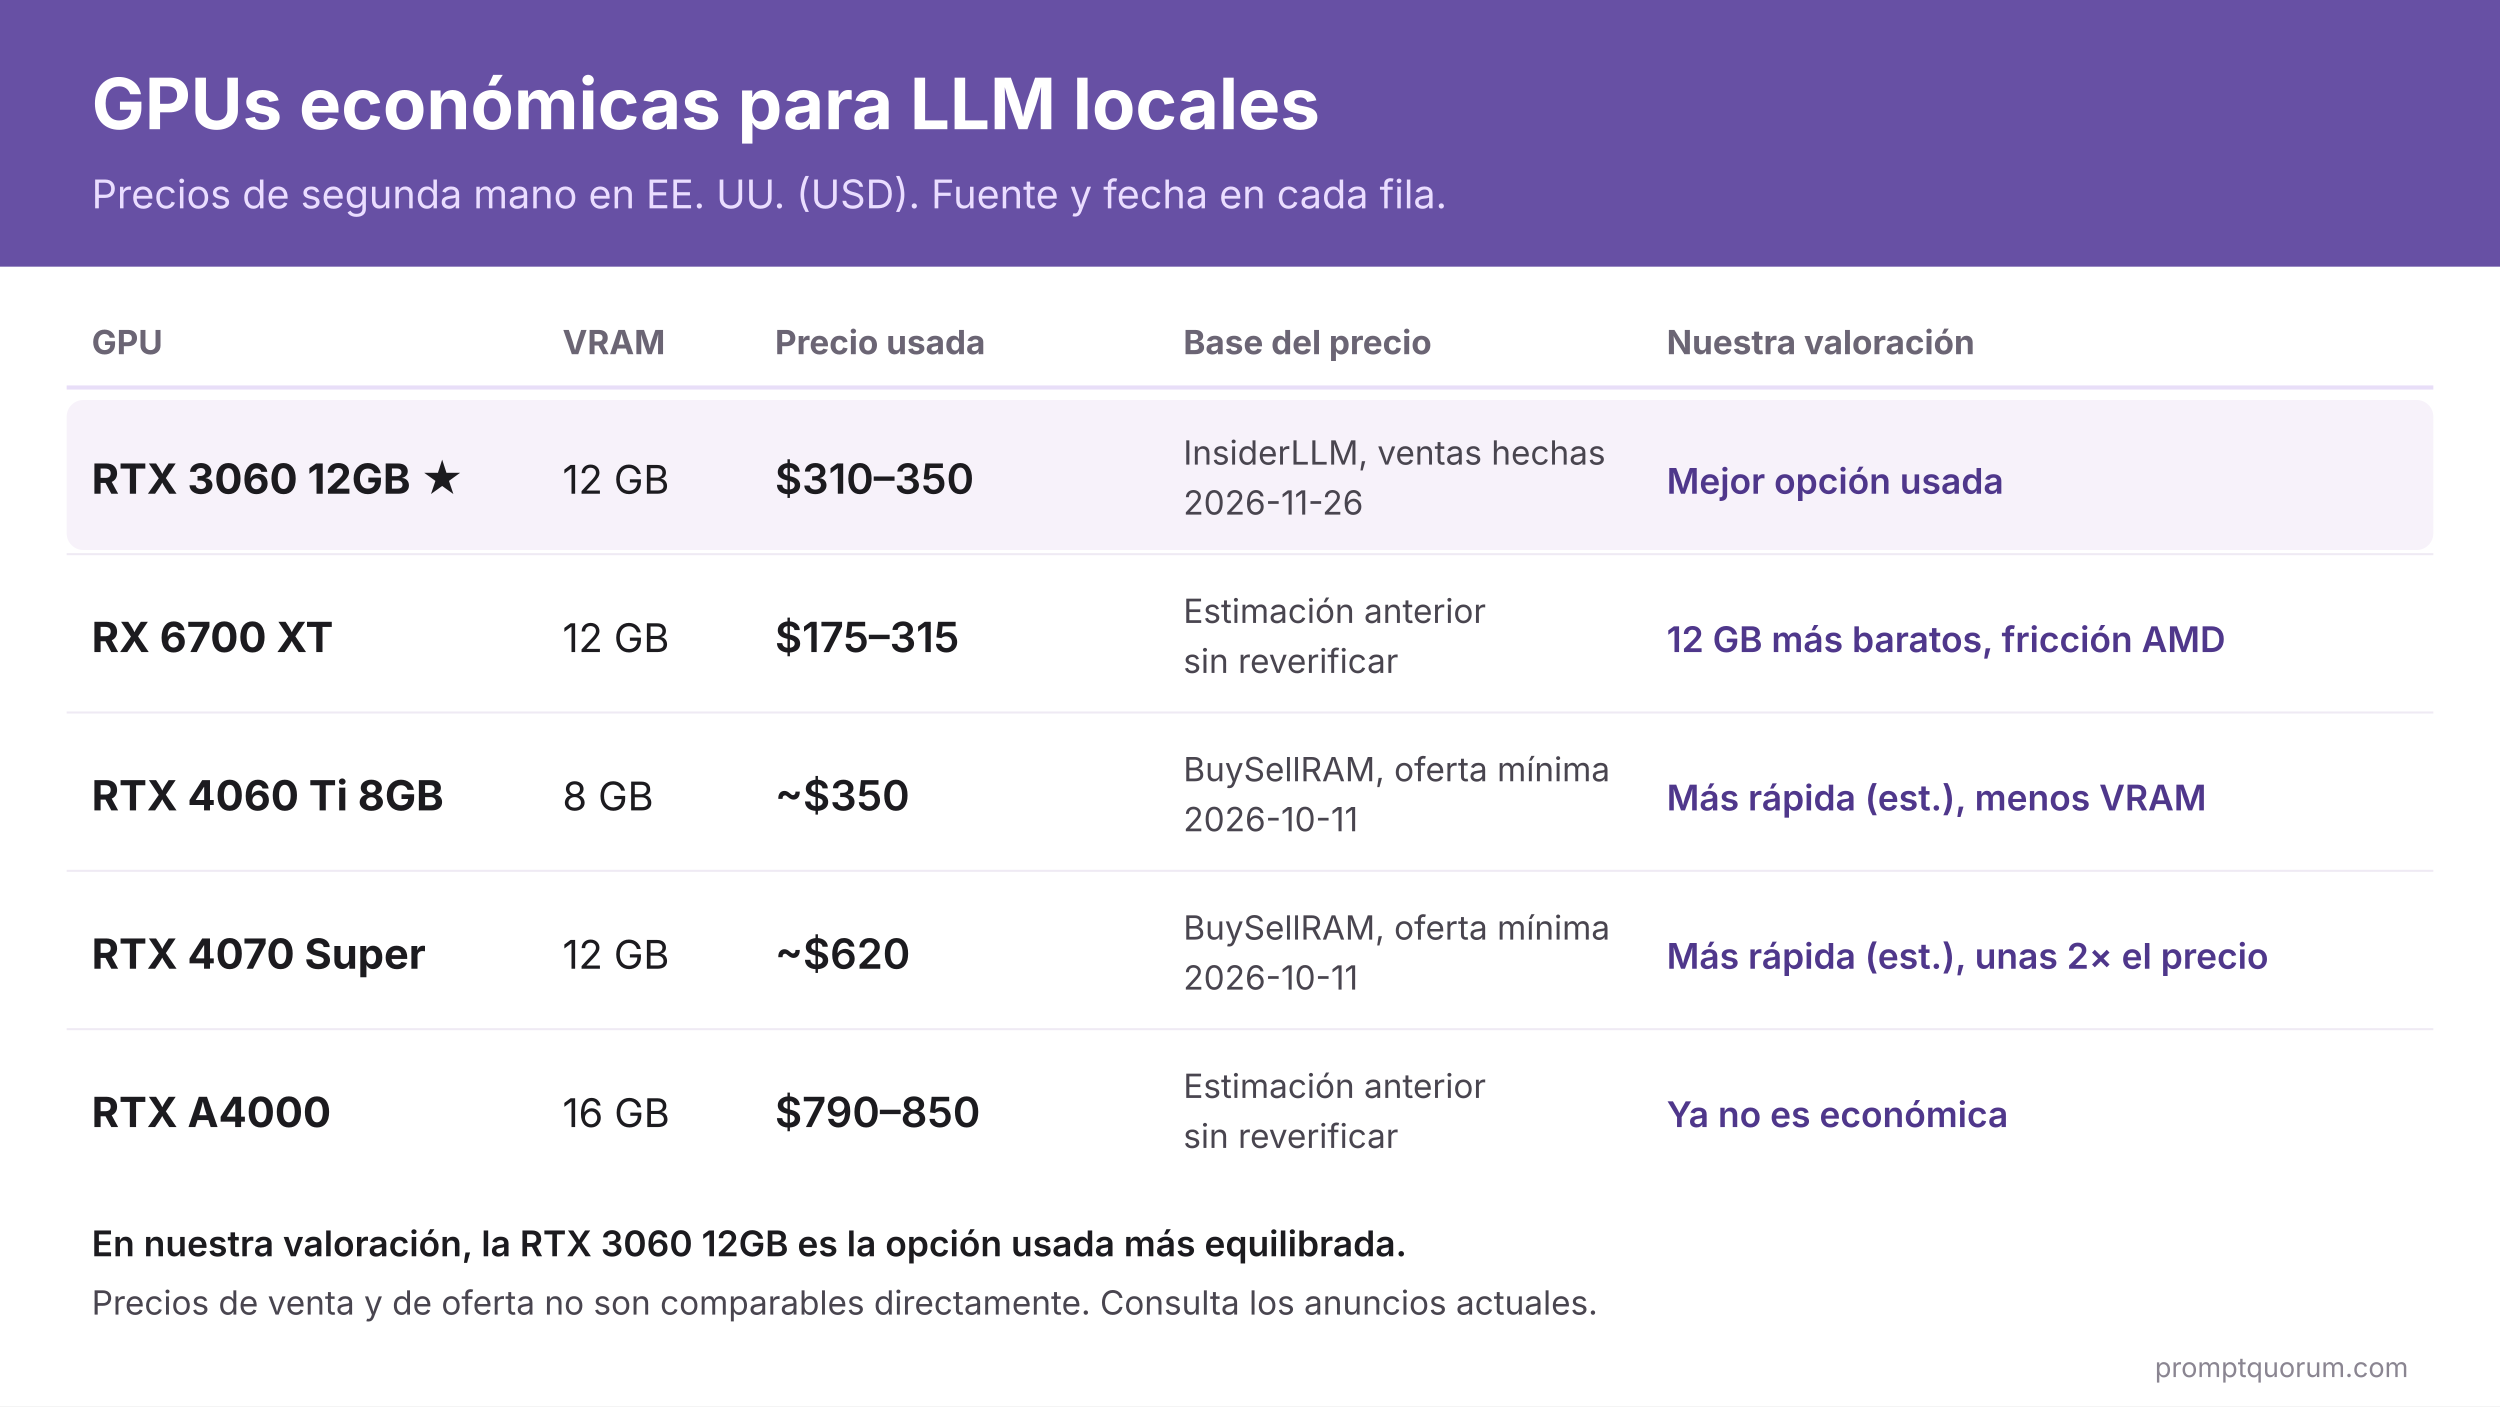
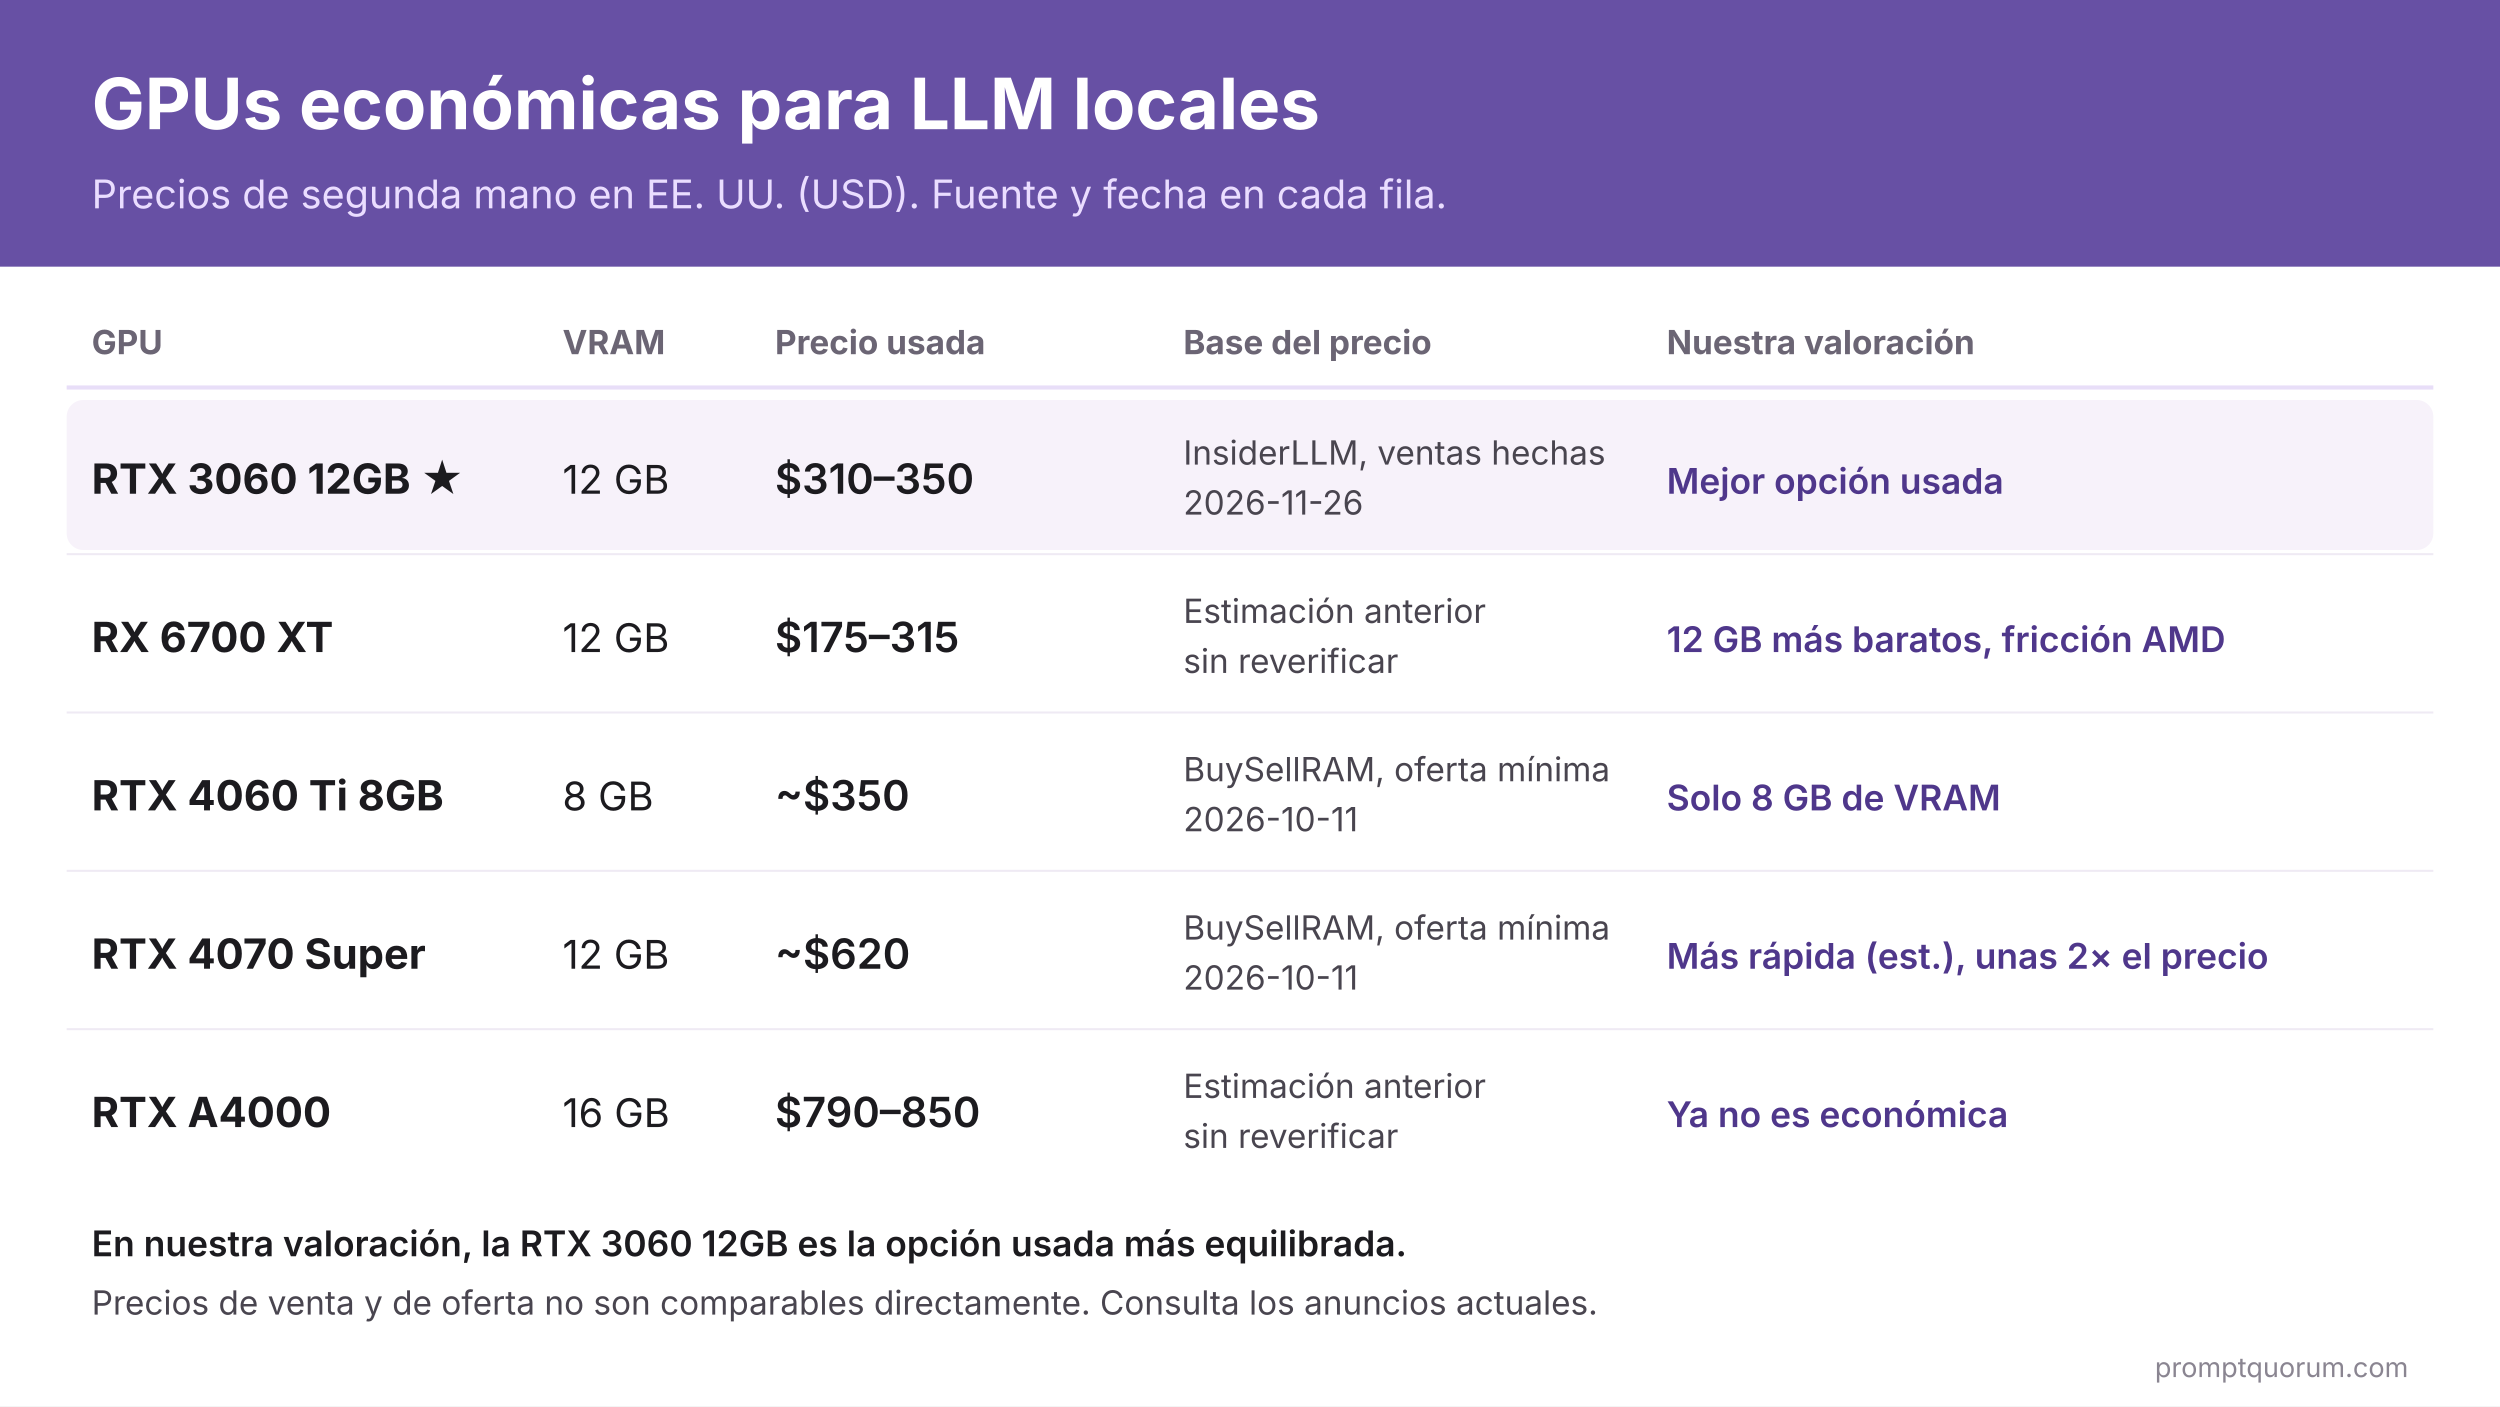
<svg xmlns="http://www.w3.org/2000/svg" xml:lang="es" width="1200" height="675" viewBox="0 0 1200 675" font-family="'Inter', 'Helvetica Neue', Arial, sans-serif">
  <rect width="1200" height="675" fill="#FFFFFF" />
  <rect width="1200" height="128" fill="#6750A4" />
  <text x="44" y="62" font-size="34" font-weight="700" fill="#FFFFFF" direction="ltr" text-anchor="start">GPUs económicas para LLM locales</text>
  <text x="44" y="100" font-size="19" font-weight="400" fill="#EADDFF" direction="ltr" text-anchor="start">Precios de segunda mano en EE. UU. (USD). Fuente y fecha en cada fila.</text>
  <text x="44" y="170" font-size="16" font-weight="700" fill="#6B6574" direction="ltr" text-anchor="start">GPU</text>
  <text x="270" y="170" font-size="16" font-weight="700" fill="#6B6574" direction="ltr" text-anchor="start">VRAM</text>
  <text x="372" y="170" font-size="16" font-weight="700" fill="#6B6574" direction="ltr" text-anchor="start">Precio usada</text>
  <text x="568" y="170" font-size="16" font-weight="700" fill="#6B6574" direction="ltr" text-anchor="start">Base del precio</text>
  <text x="800" y="170" font-size="16" font-weight="700" fill="#6B6574" direction="ltr" text-anchor="start">Nuestra valoración</text>
  <line x1="32" y1="186" x2="1168" y2="186" stroke="#E8DEF8" stroke-width="2" />
  <rect x="32" y="192" width="1136" height="72" rx="8" fill="#F7F2FA" />
  <text x="44" y="237" font-size="20" font-weight="700" fill="#1C1B1F" direction="ltr" text-anchor="start">RTX 3060 12GB ★</text>
  <text x="270" y="237" font-size="19" font-weight="400" fill="#1C1B1F" direction="ltr" text-anchor="start">12 GB</text>
  <text x="372" y="237" font-size="20" font-weight="600" fill="#1C1B1F" direction="ltr" text-anchor="start">$310–350</text>
  <text x="568" y="223" font-size="16" font-weight="400" fill="#49454F" direction="ltr" text-anchor="start">InsiderLLM, ventas hechas</text>
  <text x="568" y="247" font-size="16" font-weight="400" fill="#49454F" direction="ltr" text-anchor="start">2026-11-26</text>
  <text x="800" y="237" font-size="17" font-weight="600" fill="#4F378B" direction="ltr" text-anchor="start">Mejor opción usada</text>
  <text x="44" y="313" font-size="20" font-weight="700" fill="#1C1B1F" direction="ltr" text-anchor="start">RX 6700 XT</text>
  <text x="270" y="313" font-size="19" font-weight="400" fill="#1C1B1F" direction="ltr" text-anchor="start">12 GB</text>
  <text x="372" y="313" font-size="20" font-weight="600" fill="#1C1B1F" direction="ltr" text-anchor="start">$175–315</text>
  <text x="568" y="299" font-size="16" font-weight="400" fill="#49454F" direction="ltr" text-anchor="start">Estimación anterior</text>
  <text x="568" y="323" font-size="16" font-weight="400" fill="#49454F" direction="ltr" text-anchor="start">sin reverificar</text>
  <text x="800" y="313" font-size="17" font-weight="600" fill="#4F378B" direction="ltr" text-anchor="start">12 GB más baratos, fricción AMD</text>
  <line x1="32" y1="266" x2="1168" y2="266" stroke="#EFEAF4" stroke-width="1" />
  <text x="44" y="389" font-size="20" font-weight="700" fill="#1C1B1F" direction="ltr" text-anchor="start">RTX 4060 Ti 8GB</text>
  <text x="270" y="389" font-size="19" font-weight="400" fill="#1C1B1F" direction="ltr" text-anchor="start">8 GB</text>
  <text x="372" y="389" font-size="20" font-weight="600" fill="#1C1B1F" direction="ltr" text-anchor="start">~$350</text>
  <text x="568" y="375" font-size="16" font-weight="400" fill="#49454F" direction="ltr" text-anchor="start">BuySellRAM, oferta mínima</text>
  <text x="568" y="399" font-size="16" font-weight="400" fill="#49454F" direction="ltr" text-anchor="start">2026-10-11</text>
-   <text x="800" y="389" font-size="17" font-weight="600" fill="#4F378B" direction="ltr" text-anchor="start">Más rápida (est.), menos VRAM</text>
+   <text x="800" y="389" font-size="17" font-weight="600" fill="#4F378B" direction="ltr" text-anchor="start">Solo 8 GB de VRAM</text>
  <line x1="32" y1="342" x2="1168" y2="342" stroke="#EFEAF4" stroke-width="1" />
  <text x="44" y="465" font-size="20" font-weight="700" fill="#1C1B1F" direction="ltr" text-anchor="start">RTX 4070 Super</text>
  <text x="270" y="465" font-size="19" font-weight="400" fill="#1C1B1F" direction="ltr" text-anchor="start">12 GB</text>
  <text x="372" y="465" font-size="20" font-weight="600" fill="#1C1B1F" direction="ltr" text-anchor="start">~$620</text>
  <text x="568" y="451" font-size="16" font-weight="400" fill="#49454F" direction="ltr" text-anchor="start">BuySellRAM, oferta mínima</text>
  <text x="568" y="475" font-size="16" font-weight="400" fill="#49454F" direction="ltr" text-anchor="start">2026-10-11</text>
  <text x="800" y="465" font-size="17" font-weight="600" fill="#4F378B" direction="ltr" text-anchor="start">Más rápida (est.), unas 2× el precio</text>
  <line x1="32" y1="418" x2="1168" y2="418" stroke="#EFEAF4" stroke-width="1" />
  <text x="44" y="541" font-size="20" font-weight="700" fill="#1C1B1F" direction="ltr" text-anchor="start">RTX A4000</text>
  <text x="270" y="541" font-size="19" font-weight="400" fill="#1C1B1F" direction="ltr" text-anchor="start">16 GB</text>
  <text x="372" y="541" font-size="20" font-weight="600" fill="#1C1B1F" direction="ltr" text-anchor="start">$790–850</text>
  <text x="568" y="527" font-size="16" font-weight="400" fill="#49454F" direction="ltr" text-anchor="start">Estimación anterior</text>
  <text x="568" y="551" font-size="16" font-weight="400" fill="#49454F" direction="ltr" text-anchor="start">sin reverificar</text>
  <text x="800" y="541" font-size="17" font-weight="600" fill="#4F378B" direction="ltr" text-anchor="start">Ya no es económica</text>
  <line x1="32" y1="494" x2="1168" y2="494" stroke="#EFEAF4" stroke-width="1" />
  <text x="44" y="603" font-size="17" font-weight="600" fill="#1C1B1F" direction="ltr" text-anchor="start">En nuestra valoración, la RTX 3060 12GB es la opción usada más equilibrada.</text>
  <text x="44" y="631" font-size="16" font-weight="400" fill="#49454F" direction="ltr" text-anchor="start">Precios de venta y de oferta no son comparables directamente. Consulta los anuncios actuales.</text>
  <text x="1156" y="661" font-size="13" fill="#8A8591" text-anchor="end">promptquorum.com</text>
</svg>
